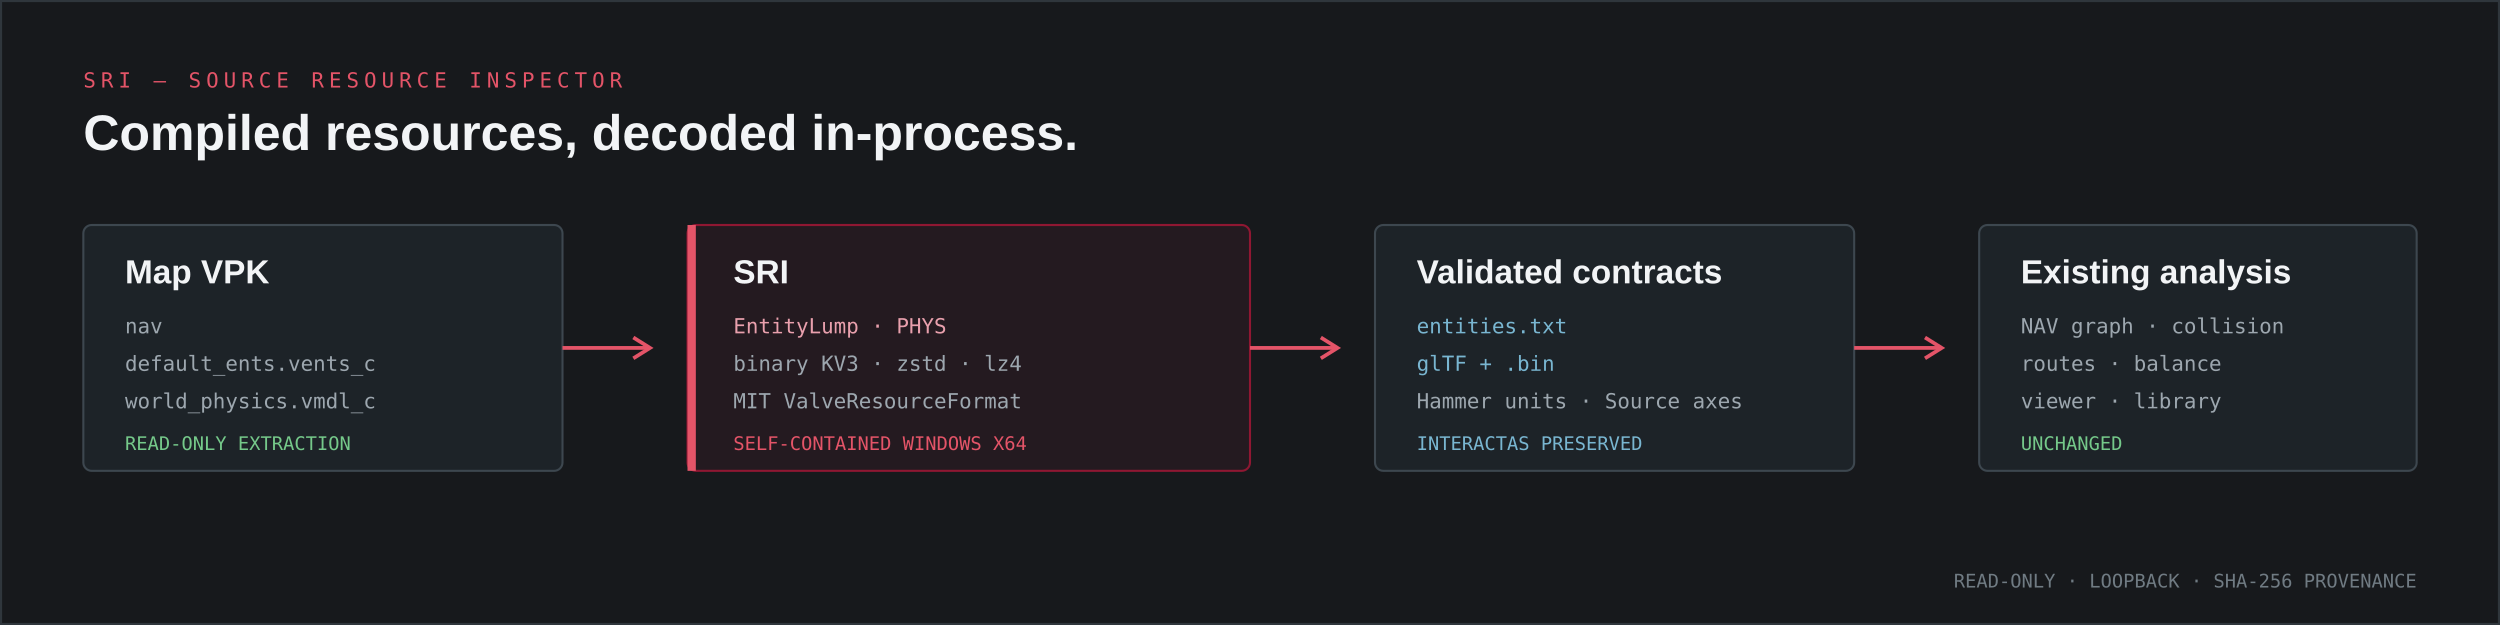
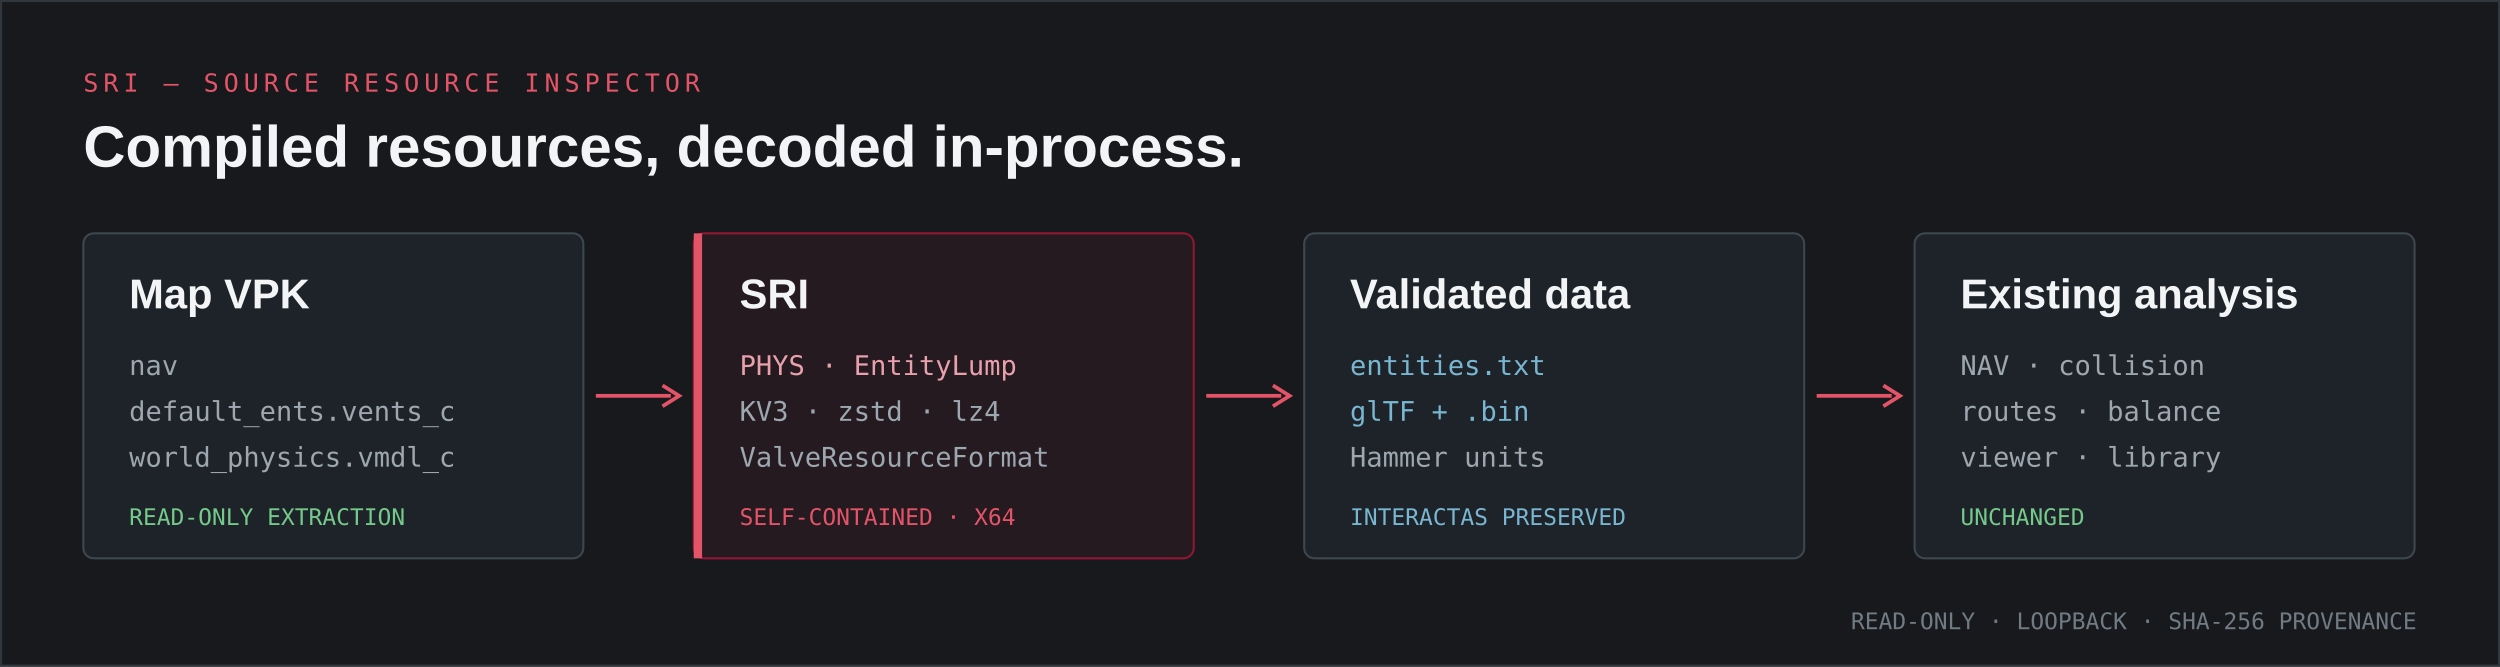
- <svg xmlns="http://www.w3.org/2000/svg" width="1200" height="300" viewBox="0 0 1200 300" role="img" aria-labelledby="title desc">
-   <rect width="1200" height="300" fill="#17191c" />
-   <rect x="0.5" y="0.5" width="1199" height="299" fill="none" stroke="#2f363c" />
-   <text x="40" y="42" font-family="Consolas, monospace" font-size="10" letter-spacing="2.4" fill="#e45468">SRI — SOURCE RESOURCE INSPECTOR</text>
-   <text x="40" y="72" font-family="Segoe UI, Arial, sans-serif" font-size="24" font-weight="700" fill="#f2f4f6">Compiled resources, decoded in-process.</text>
+ <svg xmlns="http://www.w3.org/2000/svg" width="1200" height="320" viewBox="0 0 1200 320" role="img" aria-labelledby="title desc">
+   <rect width="1200" height="320" fill="#17191c" />
+   <rect x="0.5" y="0.5" width="1199" height="319" fill="none" stroke="#2f363c" />
+   <text x="40" y="44" font-family="Consolas, monospace" font-size="12" letter-spacing="2.4" fill="#e45468">SRI — SOURCE RESOURCE INSPECTOR</text>
+   <text x="40" y="80" font-family="Segoe UI, Arial, sans-serif" font-size="28" font-weight="700" fill="#f2f4f6">Compiled resources, decoded in-process.</text>
  <g font-family="Segoe UI, Arial, sans-serif">
-     <rect x="40" y="108" width="230" height="118" rx="4" fill="#1d2328" stroke="#3d474f" />
-     <text x="60" y="136" font-size="16" font-weight="700" fill="#f2f4f6">Map VPK</text>
-     <text x="60" y="160" font-family="Consolas, monospace" font-size="10" fill="#9da7af">nav</text>
-     <text x="60" y="178" font-family="Consolas, monospace" font-size="10" fill="#9da7af">default_ents.vents_c</text>
-     <text x="60" y="196" font-family="Consolas, monospace" font-size="10" fill="#9da7af">world_physics.vmdl_c</text>
-     <text x="60" y="216" font-family="Consolas, monospace" font-size="9" fill="#75c98a">READ-ONLY EXTRACTION</text>
-     <rect x="330" y="108" width="270" height="118" rx="4" fill="#241a20" stroke="#8f1732" />
-     <rect x="330" y="108" width="4" height="118" fill="#e45468" />
-     <text x="352" y="136" font-size="16" font-weight="700" fill="#f2f4f6">SRI</text>
-     <text x="352" y="160" font-family="Consolas, monospace" font-size="10" fill="#e9a0ad">EntityLump · PHYS</text>
-     <text x="352" y="178" font-family="Consolas, monospace" font-size="10" fill="#9da7af">binary KV3 · zstd · lz4</text>
-     <text x="352" y="196" font-family="Consolas, monospace" font-size="10" fill="#9da7af">MIT ValveResourceFormat</text>
-     <text x="352" y="216" font-family="Consolas, monospace" font-size="9" fill="#e45468">SELF-CONTAINED WINDOWS X64</text>
-     <rect x="660" y="108" width="230" height="118" rx="4" fill="#1d2328" stroke="#3d474f" />
-     <text x="680" y="136" font-size="16" font-weight="700" fill="#f2f4f6">Validated contracts</text>
-     <text x="680" y="160" font-family="Consolas, monospace" font-size="10" fill="#79b6d1">entities.txt</text>
-     <text x="680" y="178" font-family="Consolas, monospace" font-size="10" fill="#79b6d1">glTF + .bin</text>
-     <text x="680" y="196" font-family="Consolas, monospace" font-size="10" fill="#9da7af">Hammer units · Source axes</text>
-     <text x="680" y="216" font-family="Consolas, monospace" font-size="9" fill="#79b6d1">INTERACTAS PRESERVED</text>
-     <rect x="950" y="108" width="210" height="118" rx="4" fill="#1d2328" stroke="#3d474f" />
-     <text x="970" y="136" font-size="16" font-weight="700" fill="#f2f4f6">Existing analysis</text>
-     <text x="970" y="160" font-family="Consolas, monospace" font-size="10" fill="#9da7af">NAV graph · collision</text>
-     <text x="970" y="178" font-family="Consolas, monospace" font-size="10" fill="#9da7af">routes · balance</text>
-     <text x="970" y="196" font-family="Consolas, monospace" font-size="10" fill="#9da7af">viewer · library</text>
-     <text x="970" y="216" font-family="Consolas, monospace" font-size="9" fill="#75c98a">UNCHANGED</text>
+     <rect x="40" y="112" width="240" height="156" rx="5" fill="#1d2328" stroke="#3d474f" />
+     <text x="62" y="148" font-size="20" font-weight="700" fill="#f2f4f6">Map VPK</text>
+     <text x="62" y="180" font-family="Consolas, monospace" font-size="13" fill="#9da7af">nav</text>
+     <text x="62" y="202" font-family="Consolas, monospace" font-size="13" fill="#9da7af">default_ents.vents_c</text>
+     <text x="62" y="224" font-family="Consolas, monospace" font-size="13" fill="#9da7af">world_physics.vmdl_c</text>
+     <text x="62" y="252" font-family="Consolas, monospace" font-size="11" fill="#75c98a">READ-ONLY EXTRACTION</text>
+     <rect x="333" y="112" width="240" height="156" rx="5" fill="#241a20" stroke="#8f1732" />
+     <rect x="333" y="112" width="4" height="156" fill="#e45468" />
+     <text x="355" y="148" font-size="20" font-weight="700" fill="#f2f4f6">SRI</text>
+     <text x="355" y="180" font-family="Consolas, monospace" font-size="13" fill="#e9a0ad">PHYS · EntityLump</text>
+     <text x="355" y="202" font-family="Consolas, monospace" font-size="13" fill="#9da7af">KV3 · zstd · lz4</text>
+     <text x="355" y="224" font-family="Consolas, monospace" font-size="13" fill="#9da7af">ValveResourceFormat</text>
+     <text x="355" y="252" font-family="Consolas, monospace" font-size="11" fill="#e45468">SELF-CONTAINED · X64</text>
+     <rect x="626" y="112" width="240" height="156" rx="5" fill="#1d2328" stroke="#3d474f" />
+     <text x="648" y="148" font-size="20" font-weight="700" fill="#f2f4f6">Validated data</text>
+     <text x="648" y="180" font-family="Consolas, monospace" font-size="13" fill="#79b6d1">entities.txt</text>
+     <text x="648" y="202" font-family="Consolas, monospace" font-size="13" fill="#79b6d1">glTF + .bin</text>
+     <text x="648" y="224" font-family="Consolas, monospace" font-size="13" fill="#9da7af">Hammer units</text>
+     <text x="648" y="252" font-family="Consolas, monospace" font-size="11" fill="#79b6d1">INTERACTAS PRESERVED</text>
+     <rect x="919" y="112" width="240" height="156" rx="5" fill="#1d2328" stroke="#3d474f" />
+     <text x="941" y="148" font-size="20" font-weight="700" fill="#f2f4f6">Existing analysis</text>
+     <text x="941" y="180" font-family="Consolas, monospace" font-size="13" fill="#9da7af">NAV · collision</text>
+     <text x="941" y="202" font-family="Consolas, monospace" font-size="13" fill="#9da7af">routes · balance</text>
+     <text x="941" y="224" font-family="Consolas, monospace" font-size="13" fill="#9da7af">viewer · library</text>
+     <text x="941" y="252" font-family="Consolas, monospace" font-size="11" fill="#75c98a">UNCHANGED</text>
  </g>
  <g stroke="#e45468" stroke-width="1.8" fill="none">
-     <path d="M270 167h42" />
-     <path d="M304 162l8 5-8 5" />
-     <path d="M600 167h42" />
-     <path d="M634 162l8 5-8 5" />
-     <path d="M890 167h42" />
-     <path d="M924 162l8 5-8 5" />
+     <path d="M286 190h36" />
+     <path d="M318 185l8 5-8 5" />
+     <path d="M579 190h36" />
+     <path d="M611 185l8 5-8 5" />
+     <path d="M872 190h36" />
+     <path d="M904 185l8 5-8 5" />
  </g>
-   <text x="1160" y="282" text-anchor="end" font-family="Consolas, monospace" font-size="9" fill="#707b83">READ-ONLY · LOOPBACK · SHA-256 PROVENANCE</text>
+   <text x="1160" y="302" text-anchor="end" font-family="Consolas, monospace" font-size="11" fill="#707b83">READ-ONLY · LOOPBACK · SHA-256 PROVENANCE</text>
</svg>
